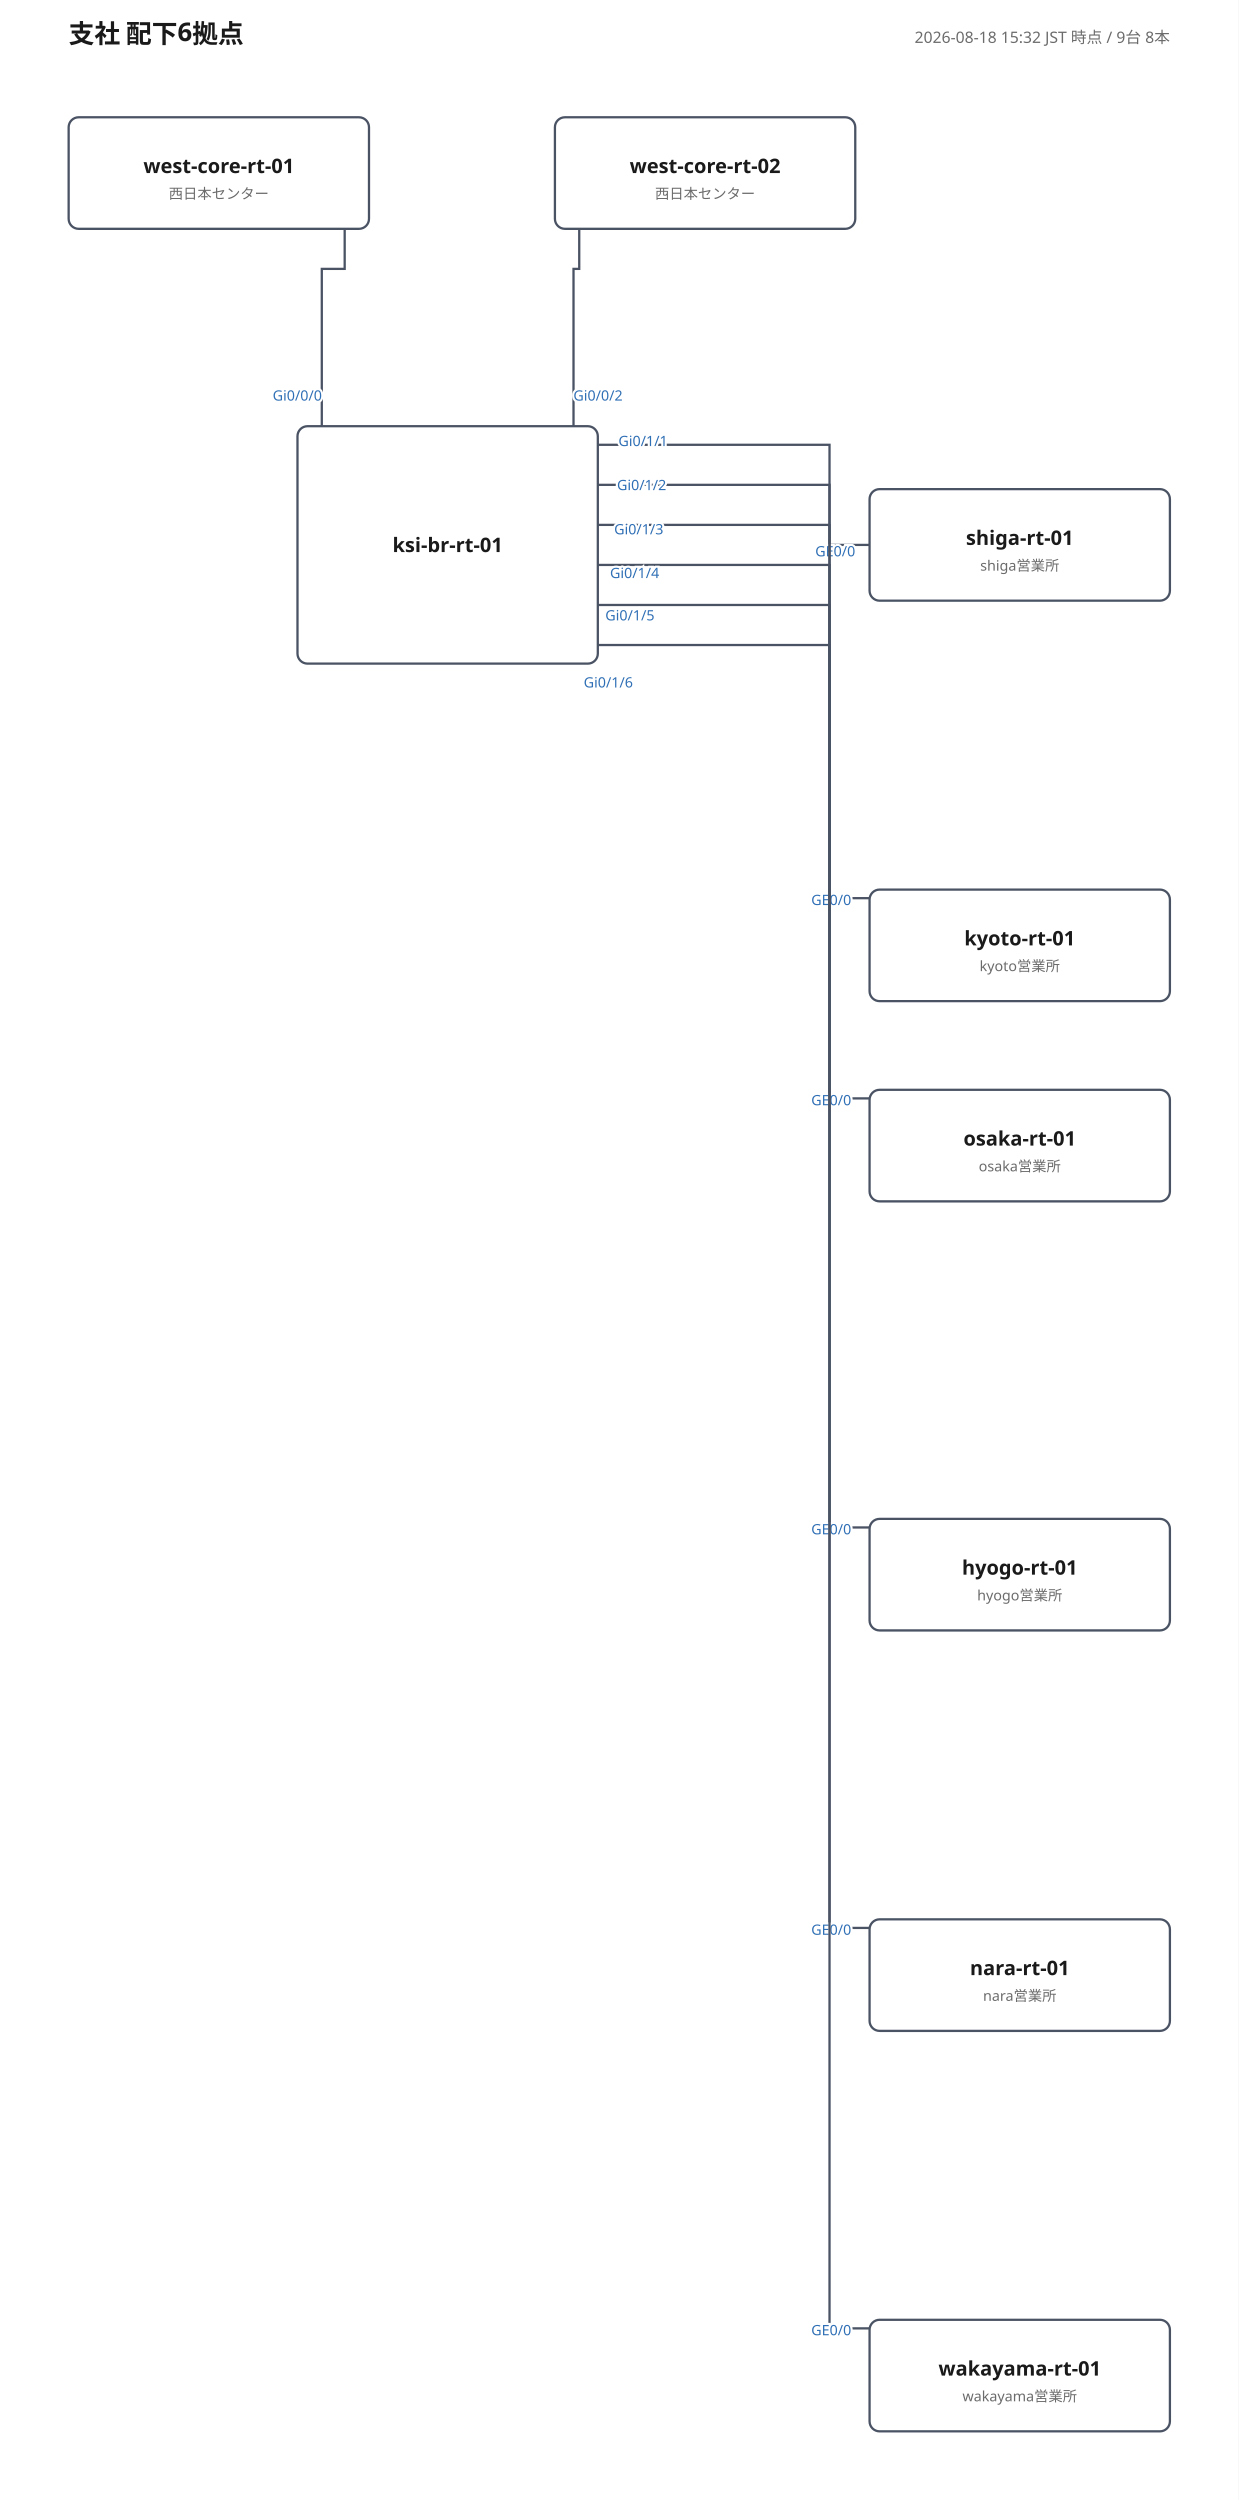
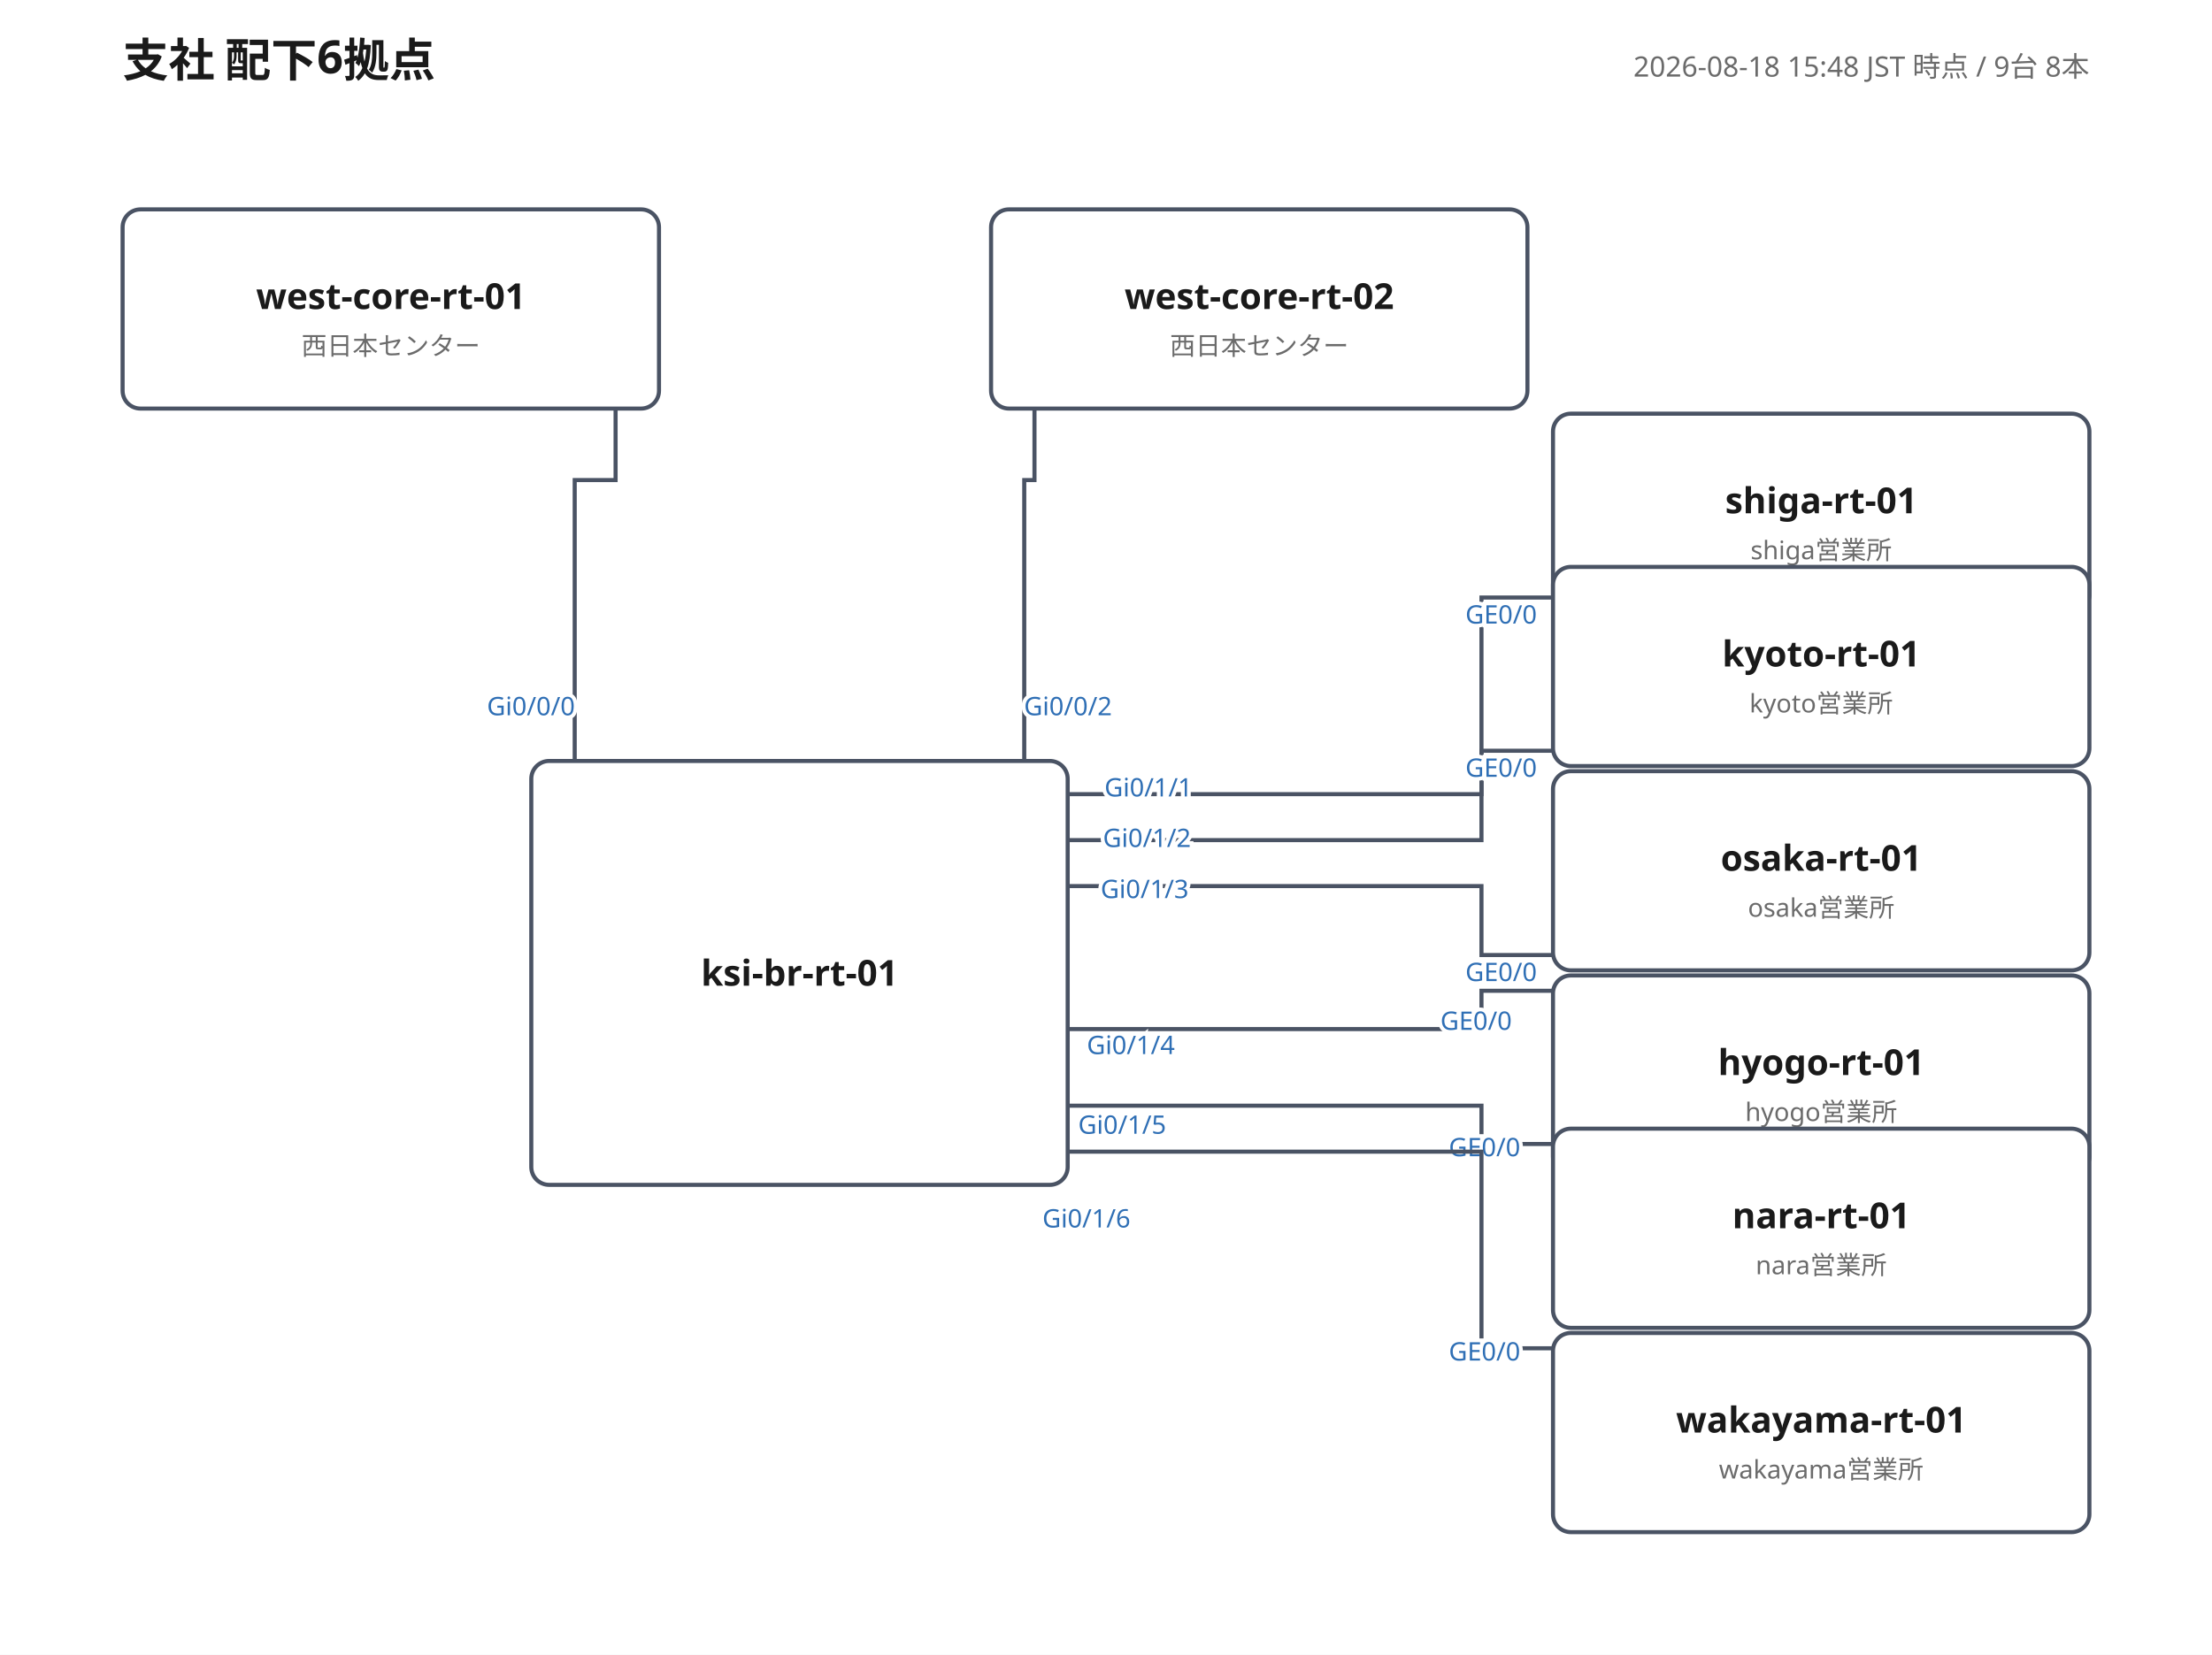
- <svg xmlns="http://www.w3.org/2000/svg" width="866" height="1748" viewBox="0 0 866 1748" font-family="'Yu Gothic', 'Hiragino Kaku Gothic ProN', Meiryo, 'Noto Sans JP', sans-serif">
+ <svg xmlns="http://www.w3.org/2000/svg" width="866" height="648" viewBox="0 0 866 648" font-family="'Yu Gothic', 'Hiragino Kaku Gothic ProN', Meiryo, 'Noto Sans JP', sans-serif">
  <rect width="100%" height="100%" fill="#ffffff" />
  <text x="48" y="30" font-size="18" font-weight="700" fill="#1a1a1a">支社 配下6拠点</text>
-   <text x="818" y="30" font-size="11" fill="#6b6b6b" text-anchor="end">2026-08-18 15:32 JST 時点 / 9台 8本</text>
+   <text x="818" y="30" font-size="11" fill="#6b6b6b" text-anchor="end">2026-08-18 15:48 JST 時点 / 9台 8本</text>
  <polyline points="225,298 225,188 241,188 241,160" fill="none" stroke="#4a5364" stroke-width="1.6" />
  <text class="port-label" x="225.1" y="280.1" font-size="10" fill="#2f6fb5" text-anchor="end" paint-order="stroke" stroke="#ffffff" stroke-width="3">Gi0/0/0</text>
  <text class="port-label" x="245.9" y="171.1" font-size="10" fill="#2f6fb5" text-anchor="start" paint-order="stroke" stroke="#ffffff" stroke-width="3" />
  <polyline points="401,298 401,188 405,188 405,160" fill="none" stroke="#4a5364" stroke-width="1.6" />
  <text class="port-label" x="400.9" y="280.1" font-size="10" fill="#2f6fb5" text-anchor="start" paint-order="stroke" stroke="#ffffff" stroke-width="3">Gi0/0/2</text>
  <text class="port-label" x="400.1" y="171.1" font-size="10" fill="#2f6fb5" text-anchor="end" paint-order="stroke" stroke="#ffffff" stroke-width="3" />
-   <polyline points="418,311 580,311 580,381 608,381" fill="none" stroke="#4a5364" stroke-width="1.6" />
+   <polyline points="418,311 580,311 580,234 608,234" fill="none" stroke="#4a5364" stroke-width="1.6" />
  <text class="port-label" x="432.4" y="311.9" font-size="10" fill="#2f6fb5" text-anchor="start" paint-order="stroke" stroke="#ffffff" stroke-width="3">Gi0/1/1</text>
-   <text class="port-label" x="598.0" y="389.0" font-size="10" fill="#2f6fb5" text-anchor="end" paint-order="stroke" stroke="#ffffff" stroke-width="3">GE0/0</text>
-   <polyline points="418,339 580,339 580,628 608,628" fill="none" stroke="#4a5364" stroke-width="1.6" />
-   <text class="port-label" x="431.4" y="342.7" font-size="10" fill="#2f6fb5" text-anchor="start" paint-order="stroke" stroke="#ffffff" stroke-width="3">Gi0/1/2</text>
-   <text class="port-label" x="595.2" y="632.8" font-size="10" fill="#2f6fb5" text-anchor="end" paint-order="stroke" stroke="#ffffff" stroke-width="3">GE0/0</text>
-   <polyline points="418,367 580,367 580,768 608,768" fill="none" stroke="#4a5364" stroke-width="1.6" />
-   <text class="port-label" x="429.4" y="373.6" font-size="10" fill="#2f6fb5" text-anchor="start" paint-order="stroke" stroke="#ffffff" stroke-width="3">Gi0/1/3</text>
-   <text class="port-label" x="595.2" y="772.8" font-size="10" fill="#2f6fb5" text-anchor="end" paint-order="stroke" stroke="#ffffff" stroke-width="3">GE0/0</text>
-   <polyline points="418,395 580,395 580,1068 608,1068" fill="none" stroke="#4a5364" stroke-width="1.6" />
-   <text class="port-label" x="426.5" y="404.2" font-size="10" fill="#2f6fb5" text-anchor="start" paint-order="stroke" stroke="#ffffff" stroke-width="3">Gi0/1/4</text>
-   <text class="port-label" x="595.2" y="1072.8" font-size="10" fill="#2f6fb5" text-anchor="end" paint-order="stroke" stroke="#ffffff" stroke-width="3">GE0/0</text>
-   <polyline points="418,423 580,423 580,1348 608,1348" fill="none" stroke="#4a5364" stroke-width="1.6" />
-   <text class="port-label" x="423.2" y="433.8" font-size="10" fill="#2f6fb5" text-anchor="start" paint-order="stroke" stroke="#ffffff" stroke-width="3">Gi0/1/5</text>
-   <text class="port-label" x="595.2" y="1352.8" font-size="10" fill="#2f6fb5" text-anchor="end" paint-order="stroke" stroke="#ffffff" stroke-width="3">GE0/0</text>
-   <polyline points="418,451 580,451 580,1628 608,1628" fill="none" stroke="#4a5364" stroke-width="1.6" />
+   <text class="port-label" x="601.7" y="244.2" font-size="10" fill="#2f6fb5" text-anchor="end" paint-order="stroke" stroke="#ffffff" stroke-width="3">GE0/0</text>
+   <polyline points="418,329 580,329 580,294 608,294" fill="none" stroke="#4a5364" stroke-width="1.6" />
+   <text class="port-label" x="431.8" y="331.7" font-size="10" fill="#2f6fb5" text-anchor="start" paint-order="stroke" stroke="#ffffff" stroke-width="3">Gi0/1/2</text>
+   <text class="port-label" x="601.7" y="304.2" font-size="10" fill="#2f6fb5" text-anchor="end" paint-order="stroke" stroke="#ffffff" stroke-width="3">GE0/0</text>
+   <polyline points="418,347 580,347 580,374 608,374" fill="none" stroke="#4a5364" stroke-width="1.6" />
+   <text class="port-label" x="430.9" y="351.7" font-size="10" fill="#2f6fb5" text-anchor="start" paint-order="stroke" stroke="#ffffff" stroke-width="3">Gi0/1/3</text>
+   <text class="port-label" x="601.7" y="384.2" font-size="10" fill="#2f6fb5" text-anchor="end" paint-order="stroke" stroke="#ffffff" stroke-width="3">GE0/0</text>
+   <polyline points="418,403 580,403 580,388 608,388" fill="none" stroke="#4a5364" stroke-width="1.6" />
+   <text class="port-label" x="425.5" y="412.8" font-size="10" fill="#2f6fb5" text-anchor="start" paint-order="stroke" stroke="#ffffff" stroke-width="3">Gi0/1/4</text>
+   <text class="port-label" x="591.9" y="403.3" font-size="10" fill="#2f6fb5" text-anchor="end" paint-order="stroke" stroke="#ffffff" stroke-width="3">GE0/0</text>
+   <polyline points="418,433 580,433 580,448 608,448" fill="none" stroke="#4a5364" stroke-width="1.6" />
+   <text class="port-label" x="422.1" y="444.0" font-size="10" fill="#2f6fb5" text-anchor="start" paint-order="stroke" stroke="#ffffff" stroke-width="3">Gi0/1/5</text>
+   <text class="port-label" x="595.2" y="452.8" font-size="10" fill="#2f6fb5" text-anchor="end" paint-order="stroke" stroke="#ffffff" stroke-width="3">GE0/0</text>
+   <polyline points="418,451 580,451 580,528 608,528" fill="none" stroke="#4a5364" stroke-width="1.6" />
  <text class="port-label" x="408.1" y="480.7" font-size="10" fill="#2f6fb5" text-anchor="start" paint-order="stroke" stroke="#ffffff" stroke-width="3">Gi0/1/6</text>
-   <text class="port-label" x="595.2" y="1632.8" font-size="10" fill="#2f6fb5" text-anchor="end" paint-order="stroke" stroke="#ffffff" stroke-width="3">GE0/0</text>
+   <text class="port-label" x="595.2" y="532.8" font-size="10" fill="#2f6fb5" text-anchor="end" paint-order="stroke" stroke="#ffffff" stroke-width="3">GE0/0</text>
  <g>
    <rect x="208" y="298" width="210" height="166" rx="7" fill="#ffffff" stroke="#4a5364" stroke-width="1.6" />
    <text x="313" y="386" font-size="14" font-weight="700" fill="#1a1a1a" text-anchor="middle">ksi-br-rt-01</text>
  </g>
  <g>
    <rect x="48" y="82" width="210" height="78" rx="7" fill="#ffffff" stroke="#4a5364" stroke-width="1.6" />
    <text x="153" y="121" font-size="14" font-weight="700" fill="#1a1a1a" text-anchor="middle">west-core-rt-01</text>
    <text x="153" y="139" font-size="10" fill="#6b6b6b" text-anchor="middle">西日本センター</text>
  </g>
  <g>
    <rect x="388" y="82" width="210" height="78" rx="7" fill="#ffffff" stroke="#4a5364" stroke-width="1.6" />
    <text x="493" y="121" font-size="14" font-weight="700" fill="#1a1a1a" text-anchor="middle">west-core-rt-02</text>
    <text x="493" y="139" font-size="10" fill="#6b6b6b" text-anchor="middle">西日本センター</text>
  </g>
  <g>
-     <rect x="608" y="342" width="210" height="78" rx="7" fill="#ffffff" stroke="#4a5364" stroke-width="1.6" />
-     <text x="713" y="381" font-size="14" font-weight="700" fill="#1a1a1a" text-anchor="middle">shiga-rt-01</text>
-     <text x="713" y="399" font-size="10" fill="#6b6b6b" text-anchor="middle">shiga営業所</text>
+     <rect x="608" y="162" width="210" height="78" rx="7" fill="#ffffff" stroke="#4a5364" stroke-width="1.6" />
+     <text x="713" y="201" font-size="14" font-weight="700" fill="#1a1a1a" text-anchor="middle">shiga-rt-01</text>
+     <text x="713" y="219" font-size="10" fill="#6b6b6b" text-anchor="middle">shiga営業所</text>
  </g>
  <g>
-     <rect x="608" y="622" width="210" height="78" rx="7" fill="#ffffff" stroke="#4a5364" stroke-width="1.6" />
-     <text x="713" y="661" font-size="14" font-weight="700" fill="#1a1a1a" text-anchor="middle">kyoto-rt-01</text>
-     <text x="713" y="679" font-size="10" fill="#6b6b6b" text-anchor="middle">kyoto営業所</text>
+     <rect x="608" y="222" width="210" height="78" rx="7" fill="#ffffff" stroke="#4a5364" stroke-width="1.6" />
+     <text x="713" y="261" font-size="14" font-weight="700" fill="#1a1a1a" text-anchor="middle">kyoto-rt-01</text>
+     <text x="713" y="279" font-size="10" fill="#6b6b6b" text-anchor="middle">kyoto営業所</text>
  </g>
  <g>
-     <rect x="608" y="762" width="210" height="78" rx="7" fill="#ffffff" stroke="#4a5364" stroke-width="1.6" />
-     <text x="713" y="801" font-size="14" font-weight="700" fill="#1a1a1a" text-anchor="middle">osaka-rt-01</text>
-     <text x="713" y="819" font-size="10" fill="#6b6b6b" text-anchor="middle">osaka営業所</text>
+     <rect x="608" y="302" width="210" height="78" rx="7" fill="#ffffff" stroke="#4a5364" stroke-width="1.6" />
+     <text x="713" y="341" font-size="14" font-weight="700" fill="#1a1a1a" text-anchor="middle">osaka-rt-01</text>
+     <text x="713" y="359" font-size="10" fill="#6b6b6b" text-anchor="middle">osaka営業所</text>
  </g>
  <g>
-     <rect x="608" y="1062" width="210" height="78" rx="7" fill="#ffffff" stroke="#4a5364" stroke-width="1.6" />
-     <text x="713" y="1101" font-size="14" font-weight="700" fill="#1a1a1a" text-anchor="middle">hyogo-rt-01</text>
-     <text x="713" y="1119" font-size="10" fill="#6b6b6b" text-anchor="middle">hyogo営業所</text>
+     <rect x="608" y="382" width="210" height="78" rx="7" fill="#ffffff" stroke="#4a5364" stroke-width="1.6" />
+     <text x="713" y="421" font-size="14" font-weight="700" fill="#1a1a1a" text-anchor="middle">hyogo-rt-01</text>
+     <text x="713" y="439" font-size="10" fill="#6b6b6b" text-anchor="middle">hyogo営業所</text>
  </g>
  <g>
-     <rect x="608" y="1342" width="210" height="78" rx="7" fill="#ffffff" stroke="#4a5364" stroke-width="1.6" />
-     <text x="713" y="1381" font-size="14" font-weight="700" fill="#1a1a1a" text-anchor="middle">nara-rt-01</text>
-     <text x="713" y="1399" font-size="10" fill="#6b6b6b" text-anchor="middle">nara営業所</text>
+     <rect x="608" y="442" width="210" height="78" rx="7" fill="#ffffff" stroke="#4a5364" stroke-width="1.6" />
+     <text x="713" y="481" font-size="14" font-weight="700" fill="#1a1a1a" text-anchor="middle">nara-rt-01</text>
+     <text x="713" y="499" font-size="10" fill="#6b6b6b" text-anchor="middle">nara営業所</text>
  </g>
  <g>
-     <rect x="608" y="1622" width="210" height="78" rx="7" fill="#ffffff" stroke="#4a5364" stroke-width="1.6" />
-     <text x="713" y="1661" font-size="14" font-weight="700" fill="#1a1a1a" text-anchor="middle">wakayama-rt-01</text>
-     <text x="713" y="1679" font-size="10" fill="#6b6b6b" text-anchor="middle">wakayama営業所</text>
+     <rect x="608" y="522" width="210" height="78" rx="7" fill="#ffffff" stroke="#4a5364" stroke-width="1.6" />
+     <text x="713" y="561" font-size="14" font-weight="700" fill="#1a1a1a" text-anchor="middle">wakayama-rt-01</text>
+     <text x="713" y="579" font-size="10" fill="#6b6b6b" text-anchor="middle">wakayama営業所</text>
  </g>
</svg>
